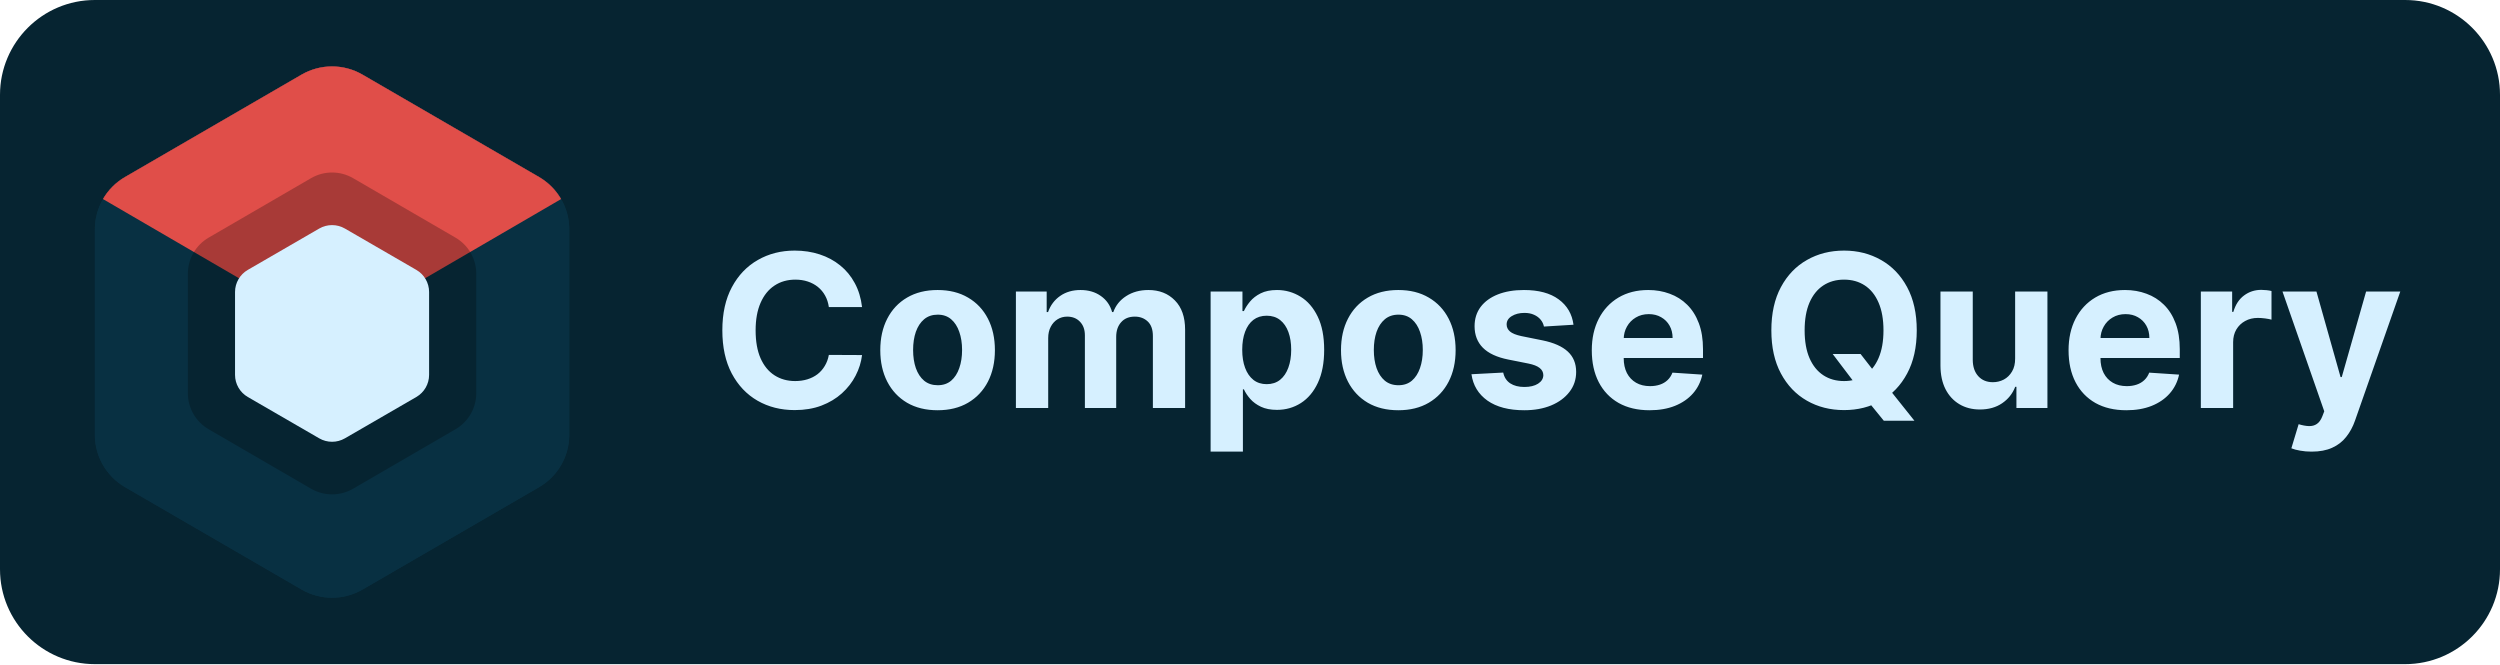
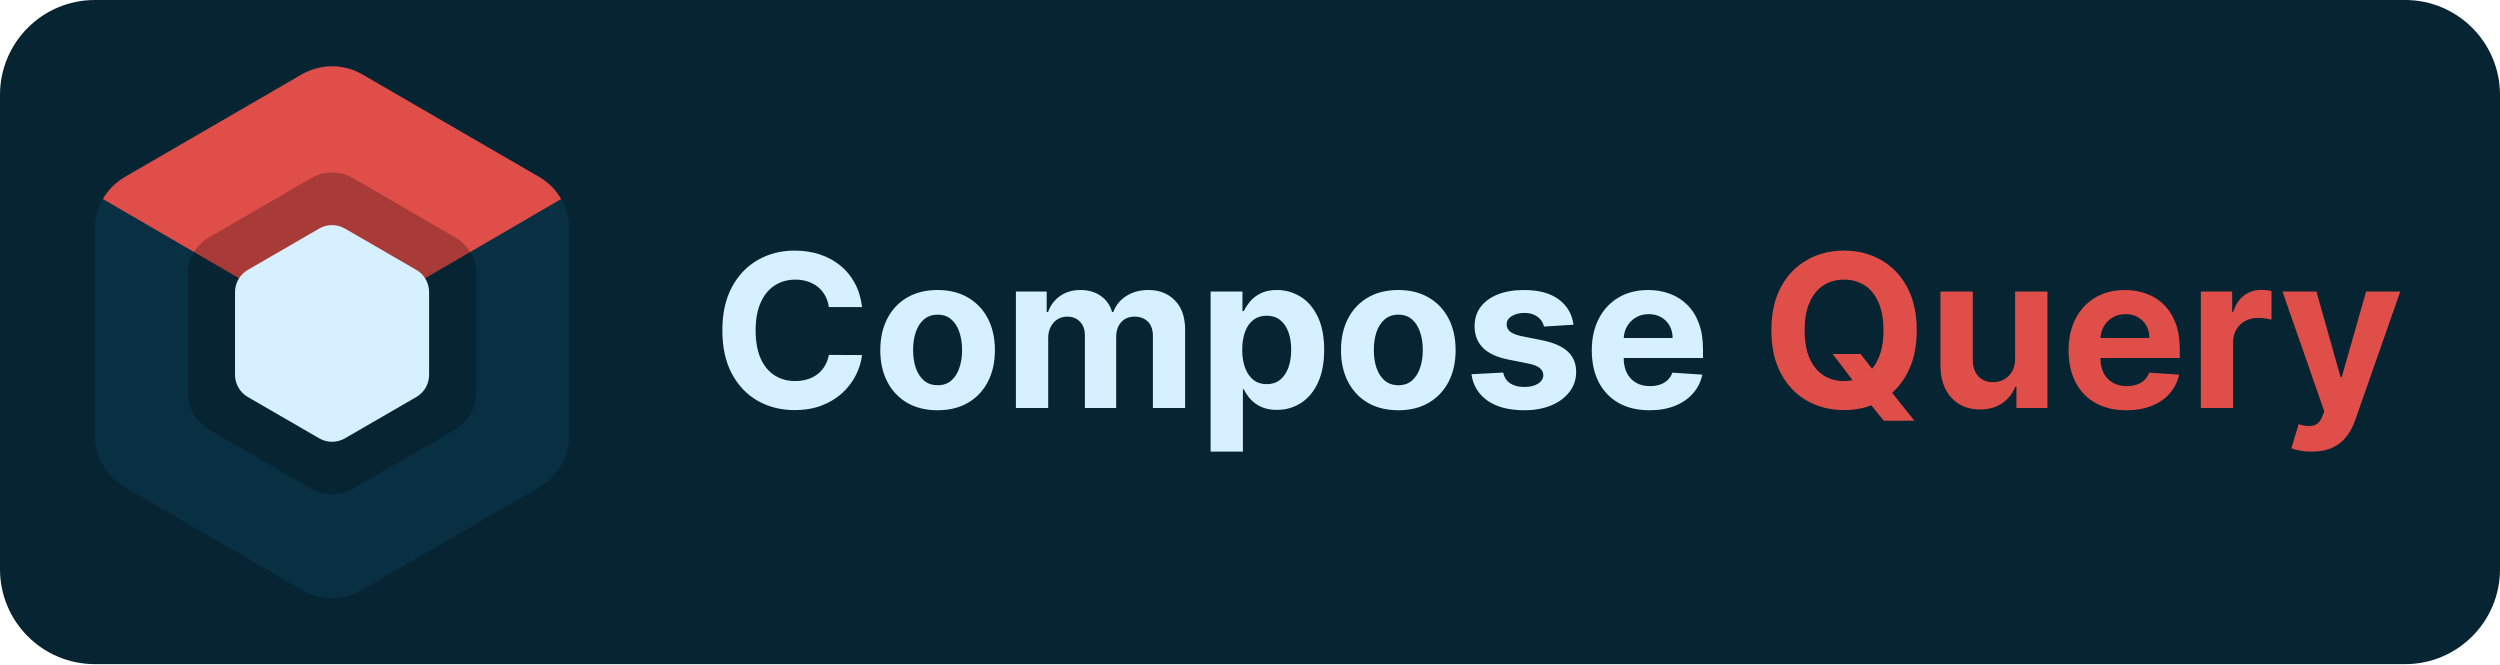
<svg xmlns="http://www.w3.org/2000/svg" xmlns:xlink="http://www.w3.org/1999/xlink" width="527" height="140" viewBox="0 0 527 140" fill="none">
  <rect width="527" height="140" rx="20" fill="#062431" />
  <use xlink:href="#stroke0_285_53" fill="#083042" />
  <use xlink:href="#stroke1_285_53" fill="#E04E49" />
  <use xlink:href="#stroke2_285_53" fill="black" fill-opacity="0.25" />
  <use xlink:href="#stroke3_285_53" fill="#D6F0FF" />
  <use xlink:href="#stroke0_285_53" fill="#083042" />
  <use xlink:href="#stroke1_285_53" fill="#E04E49" />
  <use xlink:href="#stroke2_285_53" fill="black" fill-opacity="0.25" />
  <use xlink:href="#stroke3_285_53" fill="#D6F0FF" />
-   <path d="M181.721 64.731H174.721C174.593 63.825 174.332 63.021 173.938 62.318C173.544 61.604 173.038 60.996 172.42 60.496C171.802 59.995 171.088 59.611 170.279 59.345C169.48 59.079 168.612 58.946 167.674 58.946C165.98 58.946 164.505 59.367 163.248 60.208C161.99 61.039 161.016 62.254 160.323 63.852C159.631 65.439 159.284 67.367 159.284 69.636C159.284 71.969 159.631 73.93 160.323 75.517C161.026 77.104 162.006 78.303 163.263 79.113C164.521 79.922 165.975 80.327 167.626 80.327C168.553 80.327 169.411 80.204 170.199 79.96C170.998 79.715 171.706 79.358 172.324 78.889C172.942 78.409 173.453 77.829 173.858 77.147C174.274 76.465 174.561 75.688 174.721 74.814L181.721 74.846C181.539 76.348 181.087 77.797 180.362 79.192C179.648 80.577 178.684 81.819 177.47 82.916C176.266 84.002 174.828 84.865 173.155 85.505C171.493 86.133 169.613 86.447 167.514 86.447C164.595 86.447 161.985 85.787 159.684 84.466C157.393 83.145 155.582 81.233 154.251 78.729C152.93 76.225 152.269 73.195 152.269 69.636C152.269 66.067 152.94 63.031 154.283 60.528C155.625 58.024 157.447 56.117 159.748 54.807C162.049 53.486 164.638 52.825 167.514 52.825C169.411 52.825 171.168 53.092 172.788 53.624C174.418 54.157 175.861 54.935 177.118 55.957C178.375 56.969 179.398 58.211 180.186 59.681C180.985 61.151 181.497 62.834 181.721 64.731ZM197.645 86.479C195.162 86.479 193.016 85.952 191.205 84.897C189.404 83.832 188.014 82.351 187.034 80.455C186.054 78.548 185.564 76.337 185.564 73.823C185.564 71.288 186.054 69.072 187.034 67.175C188.014 65.269 189.404 63.788 191.205 62.733C193.016 61.668 195.162 61.135 197.645 61.135C200.127 61.135 202.268 61.668 204.069 62.733C205.88 63.788 207.275 65.269 208.256 67.175C209.236 69.072 209.726 71.288 209.726 73.823C209.726 76.337 209.236 78.548 208.256 80.455C207.275 82.351 205.88 83.832 204.069 84.897C202.268 85.952 200.127 86.479 197.645 86.479ZM197.677 81.206C198.806 81.206 199.749 80.886 200.505 80.247C201.262 79.597 201.831 78.713 202.215 77.594C202.609 76.476 202.806 75.203 202.806 73.775C202.806 72.348 202.609 71.075 202.215 69.956C201.831 68.837 201.262 67.953 200.505 67.303C199.749 66.653 198.806 66.329 197.677 66.329C196.537 66.329 195.578 66.653 194.8 67.303C194.033 67.953 193.453 68.837 193.058 69.956C192.675 71.075 192.483 72.348 192.483 73.775C192.483 75.203 192.675 76.476 193.058 77.594C193.453 78.713 194.033 79.597 194.8 80.247C195.578 80.886 196.537 81.206 197.677 81.206ZM214.152 86V61.455H220.64V65.785H220.928C221.439 64.347 222.291 63.212 223.485 62.381C224.678 61.55 226.105 61.135 227.767 61.135C229.45 61.135 230.883 61.556 232.066 62.397C233.248 63.228 234.037 64.358 234.431 65.785H234.687C235.187 64.379 236.093 63.255 237.403 62.413C238.724 61.561 240.285 61.135 242.085 61.135C244.376 61.135 246.235 61.865 247.662 63.324C249.101 64.773 249.82 66.829 249.82 69.493V86H243.028V70.835C243.028 69.471 242.666 68.448 241.942 67.767C241.217 67.085 240.312 66.744 239.225 66.744C237.989 66.744 237.025 67.138 236.333 67.927C235.64 68.704 235.294 69.732 235.294 71.011V86H228.694V70.691C228.694 69.487 228.348 68.528 227.655 67.815C226.974 67.101 226.073 66.744 224.955 66.744C224.198 66.744 223.517 66.936 222.909 67.319C222.313 67.692 221.839 68.219 221.487 68.901C221.135 69.572 220.96 70.361 220.96 71.266V86H214.152ZM255.197 95.204V61.455H261.909V65.577H262.212C262.511 64.917 262.942 64.246 263.507 63.564C264.082 62.871 264.828 62.296 265.744 61.838C266.671 61.369 267.821 61.135 269.196 61.135C270.985 61.135 272.637 61.604 274.15 62.541C275.662 63.468 276.871 64.869 277.777 66.744C278.683 68.608 279.135 70.947 279.135 73.759C279.135 76.497 278.693 78.809 277.809 80.695C276.935 82.57 275.742 83.992 274.229 84.961C272.727 85.92 271.044 86.4 269.18 86.4C267.859 86.4 266.735 86.181 265.808 85.744C264.892 85.308 264.141 84.759 263.555 84.098C262.969 83.427 262.521 82.751 262.212 82.069H262.005V95.204H255.197ZM261.861 73.727C261.861 75.187 262.063 76.46 262.468 77.546C262.873 78.633 263.459 79.48 264.226 80.087C264.993 80.684 265.925 80.982 267.022 80.982C268.13 80.982 269.068 80.679 269.835 80.071C270.602 79.454 271.183 78.601 271.577 77.515C271.982 76.417 272.184 75.155 272.184 73.727C272.184 72.31 271.987 71.064 271.593 69.988C271.199 68.912 270.618 68.07 269.851 67.463C269.084 66.856 268.141 66.552 267.022 66.552C265.914 66.552 264.977 66.845 264.21 67.431C263.453 68.017 262.873 68.848 262.468 69.924C262.063 71 261.861 72.268 261.861 73.727ZM294.764 86.479C292.282 86.479 290.135 85.952 288.324 84.897C286.523 83.832 285.133 82.351 284.153 80.455C283.173 78.548 282.683 76.337 282.683 73.823C282.683 71.288 283.173 69.072 284.153 67.175C285.133 65.269 286.523 63.788 288.324 62.733C290.135 61.668 292.282 61.135 294.764 61.135C297.246 61.135 299.387 61.668 301.188 62.733C302.999 63.788 304.395 65.269 305.375 67.175C306.355 69.072 306.845 71.288 306.845 73.823C306.845 76.337 306.355 78.548 305.375 80.455C304.395 82.351 302.999 83.832 301.188 84.897C299.387 85.952 297.246 86.479 294.764 86.479ZM294.796 81.206C295.925 81.206 296.868 80.886 297.624 80.247C298.381 79.597 298.951 78.713 299.334 77.594C299.728 76.476 299.925 75.203 299.925 73.775C299.925 72.348 299.728 71.075 299.334 69.956C298.951 68.837 298.381 67.953 297.624 67.303C296.868 66.653 295.925 66.329 294.796 66.329C293.656 66.329 292.697 66.653 291.919 67.303C291.152 67.953 290.572 68.837 290.178 69.956C289.794 71.075 289.602 72.348 289.602 73.775C289.602 75.203 289.794 76.476 290.178 77.594C290.572 78.713 291.152 79.597 291.919 80.247C292.697 80.886 293.656 81.206 294.796 81.206ZM331.694 68.454L325.462 68.837C325.355 68.305 325.126 67.825 324.775 67.399C324.423 66.962 323.96 66.616 323.384 66.36C322.82 66.094 322.143 65.961 321.355 65.961C320.3 65.961 319.411 66.185 318.686 66.632C317.962 67.069 317.599 67.655 317.599 68.39C317.599 68.976 317.834 69.471 318.303 69.876C318.771 70.281 319.576 70.606 320.716 70.851L325.158 71.746C327.544 72.236 329.324 73.024 330.495 74.111C331.667 75.197 332.253 76.625 332.253 78.394C332.253 80.002 331.779 81.414 330.831 82.628C329.893 83.843 328.604 84.791 326.964 85.473C325.334 86.144 323.453 86.479 321.323 86.479C318.074 86.479 315.485 85.803 313.556 84.45C311.639 83.086 310.515 81.233 310.185 78.889L316.88 78.537C317.083 79.528 317.573 80.284 318.35 80.806C319.128 81.318 320.124 81.573 321.339 81.573C322.532 81.573 323.491 81.344 324.215 80.886C324.95 80.418 325.323 79.816 325.334 79.081C325.323 78.463 325.062 77.957 324.551 77.562C324.039 77.158 323.251 76.849 322.186 76.636L317.935 75.789C315.538 75.309 313.754 74.478 312.582 73.296C311.42 72.113 310.84 70.606 310.84 68.773C310.84 67.197 311.266 65.838 312.118 64.698C312.981 63.559 314.19 62.68 315.746 62.062C317.312 61.444 319.144 61.135 321.243 61.135C324.343 61.135 326.783 61.79 328.562 63.1C330.352 64.411 331.396 66.195 331.694 68.454ZM347.726 86.479C345.201 86.479 343.028 85.968 341.206 84.945C339.395 83.912 337.999 82.452 337.019 80.567C336.039 78.671 335.549 76.428 335.549 73.839C335.549 71.314 336.039 69.098 337.019 67.191C337.999 65.284 339.379 63.798 341.158 62.733C342.948 61.668 345.047 61.135 347.454 61.135C349.074 61.135 350.581 61.396 351.977 61.918C353.383 62.429 354.608 63.202 355.652 64.235C356.707 65.269 357.527 66.568 358.113 68.134C358.699 69.69 358.992 71.511 358.992 73.599V75.469H338.266V71.25H352.584C352.584 70.27 352.371 69.402 351.945 68.646C351.519 67.889 350.927 67.298 350.171 66.872C349.425 66.435 348.557 66.217 347.566 66.217C346.533 66.217 345.617 66.456 344.818 66.936C344.029 67.404 343.411 68.038 342.964 68.837C342.516 69.626 342.287 70.505 342.277 71.474V75.485C342.277 76.7 342.5 77.749 342.948 78.633C343.406 79.517 344.051 80.199 344.881 80.679C345.712 81.158 346.698 81.398 347.838 81.398C348.594 81.398 349.287 81.291 349.915 81.078C350.544 80.865 351.082 80.546 351.529 80.119C351.977 79.693 352.318 79.171 352.552 78.553L358.848 78.969C358.529 80.481 357.873 81.803 356.883 82.932C355.902 84.05 354.635 84.924 353.079 85.553C351.535 86.171 349.75 86.479 347.726 86.479ZM386.33 74.622H392.211L395.167 78.425L398.075 81.813L403.556 88.685H397.1L393.329 84.05L391.396 81.302L386.33 74.622ZM404.052 69.636C404.052 73.205 403.375 76.242 402.022 78.745C400.68 81.249 398.848 83.161 396.525 84.482C394.213 85.792 391.614 86.447 388.727 86.447C385.819 86.447 383.208 85.787 380.897 84.466C378.585 83.145 376.758 81.233 375.415 78.729C374.073 76.225 373.402 73.195 373.402 69.636C373.402 66.067 374.073 63.031 375.415 60.528C376.758 58.024 378.585 56.117 380.897 54.807C383.208 53.486 385.819 52.825 388.727 52.825C391.614 52.825 394.213 53.486 396.525 54.807C398.848 56.117 400.68 58.024 402.022 60.528C403.375 63.031 404.052 66.067 404.052 69.636ZM397.037 69.636C397.037 67.325 396.69 65.375 395.998 63.788C395.316 62.2 394.352 60.996 393.105 60.176C391.859 59.356 390.4 58.946 388.727 58.946C387.054 58.946 385.595 59.356 384.348 60.176C383.102 60.996 382.132 62.2 381.44 63.788C380.758 65.375 380.417 67.325 380.417 69.636C380.417 71.948 380.758 73.898 381.44 75.485C382.132 77.072 383.102 78.276 384.348 79.097C385.595 79.917 387.054 80.327 388.727 80.327C390.4 80.327 391.859 79.917 393.105 79.097C394.352 78.276 395.316 77.072 395.998 75.485C396.69 73.898 397.037 71.948 397.037 69.636ZM424.79 75.549V61.455H431.598V86H425.062V81.541H424.806C424.252 82.98 423.331 84.136 422.041 85.009C420.763 85.883 419.202 86.32 417.359 86.32C415.719 86.32 414.275 85.947 413.029 85.201C411.782 84.455 410.807 83.395 410.104 82.021C409.412 80.647 409.06 79.001 409.05 77.083V61.455H415.857V75.869C415.868 77.317 416.257 78.463 417.024 79.304C417.791 80.146 418.819 80.567 420.108 80.567C420.928 80.567 421.695 80.38 422.409 80.007C423.123 79.624 423.698 79.059 424.135 78.314C424.582 77.568 424.801 76.646 424.79 75.549ZM448.229 86.479C445.704 86.479 443.531 85.968 441.709 84.945C439.898 83.912 438.502 82.452 437.522 80.567C436.542 78.671 436.052 76.428 436.052 73.839C436.052 71.314 436.542 69.098 437.522 67.191C438.502 65.284 439.882 63.798 441.661 62.733C443.451 61.668 445.55 61.135 447.957 61.135C449.577 61.135 451.084 61.396 452.48 61.918C453.886 62.429 455.111 63.202 456.155 64.235C457.21 65.269 458.03 66.568 458.616 68.134C459.202 69.69 459.495 71.511 459.495 73.599V75.469H438.769V71.25H453.087C453.087 70.27 452.874 69.402 452.448 68.646C452.021 67.889 451.43 67.298 450.674 66.872C449.928 66.435 449.06 66.217 448.069 66.217C447.036 66.217 446.12 66.456 445.32 66.936C444.532 67.404 443.914 68.038 443.467 68.837C443.019 69.626 442.79 70.505 442.78 71.474V75.485C442.78 76.7 443.003 77.749 443.451 78.633C443.909 79.517 444.553 80.199 445.384 80.679C446.215 81.158 447.201 81.398 448.341 81.398C449.097 81.398 449.79 81.291 450.418 81.078C451.047 80.865 451.585 80.546 452.032 80.119C452.48 79.693 452.82 79.171 453.055 78.553L459.351 78.969C459.031 80.481 458.376 81.803 457.385 82.932C456.405 84.05 455.138 84.924 453.582 85.553C452.037 86.171 450.253 86.479 448.229 86.479ZM463.937 86V61.455H470.537V65.737H470.793C471.24 64.214 471.991 63.063 473.046 62.285C474.101 61.497 475.315 61.103 476.689 61.103C477.03 61.103 477.398 61.124 477.792 61.167C478.186 61.209 478.533 61.268 478.831 61.343V67.383C478.511 67.287 478.069 67.202 477.504 67.127C476.94 67.053 476.423 67.016 475.954 67.016C474.953 67.016 474.058 67.234 473.27 67.671C472.492 68.097 471.874 68.694 471.416 69.461C470.969 70.228 470.745 71.112 470.745 72.113V86H463.937ZM487.3 95.204C486.437 95.204 485.628 95.135 484.871 94.997C484.126 94.869 483.508 94.704 483.018 94.501L484.552 89.42C485.351 89.665 486.07 89.798 486.709 89.819C487.359 89.841 487.918 89.691 488.387 89.372C488.866 89.052 489.255 88.509 489.553 87.742L489.953 86.703L481.148 61.455H488.307L493.389 79.48H493.644L498.774 61.455H505.981L496.441 88.653C495.983 89.974 495.36 91.124 494.571 92.104C493.793 93.095 492.808 93.857 491.615 94.39C490.422 94.933 488.983 95.204 487.3 95.204Z" fill="#D6F0FF" />
+   <path d="M181.721 64.731H174.721C174.593 63.825 174.332 63.021 173.938 62.318C173.544 61.604 173.038 60.996 172.42 60.496C171.802 59.995 171.088 59.611 170.279 59.345C169.48 59.079 168.612 58.946 167.674 58.946C165.98 58.946 164.505 59.367 163.248 60.208C161.99 61.039 161.016 62.254 160.323 63.852C159.631 65.439 159.284 67.367 159.284 69.636C159.284 71.969 159.631 73.93 160.323 75.517C161.026 77.104 162.006 78.303 163.263 79.113C164.521 79.922 165.975 80.327 167.626 80.327C168.553 80.327 169.411 80.204 170.199 79.96C170.998 79.715 171.706 79.358 172.324 78.889C172.942 78.409 173.453 77.829 173.858 77.147C174.274 76.465 174.561 75.688 174.721 74.814L181.721 74.846C181.539 76.348 181.087 77.797 180.362 79.192C179.648 80.577 178.684 81.819 177.47 82.916C176.266 84.002 174.828 84.865 173.155 85.505C171.493 86.133 169.613 86.447 167.514 86.447C164.595 86.447 161.985 85.787 159.684 84.466C157.393 83.145 155.582 81.233 154.251 78.729C152.93 76.225 152.269 73.195 152.269 69.636C152.269 66.067 152.94 63.031 154.283 60.528C155.625 58.024 157.447 56.117 159.748 54.807C162.049 53.486 164.638 52.825 167.514 52.825C169.411 52.825 171.168 53.092 172.788 53.624C174.418 54.157 175.861 54.935 177.118 55.957C178.375 56.969 179.398 58.211 180.186 59.681C180.985 61.151 181.497 62.834 181.721 64.731ZM197.645 86.479C195.162 86.479 193.016 85.952 191.205 84.897C189.404 83.832 188.014 82.351 187.034 80.455C186.054 78.548 185.564 76.337 185.564 73.823C185.564 71.288 186.054 69.072 187.034 67.175C188.014 65.269 189.404 63.788 191.205 62.733C193.016 61.668 195.162 61.135 197.645 61.135C200.127 61.135 202.268 61.668 204.069 62.733C205.88 63.788 207.275 65.269 208.256 67.175C209.236 69.072 209.726 71.288 209.726 73.823C209.726 76.337 209.236 78.548 208.256 80.455C207.275 82.351 205.88 83.832 204.069 84.897C202.268 85.952 200.127 86.479 197.645 86.479ZM197.677 81.206C198.806 81.206 199.749 80.886 200.505 80.247C201.262 79.597 201.831 78.713 202.215 77.594C202.609 76.476 202.806 75.203 202.806 73.775C202.806 72.348 202.609 71.075 202.215 69.956C201.831 68.837 201.262 67.953 200.505 67.303C199.749 66.653 198.806 66.329 197.677 66.329C196.537 66.329 195.578 66.653 194.8 67.303C194.033 67.953 193.453 68.837 193.058 69.956C192.675 71.075 192.483 72.348 192.483 73.775C192.483 75.203 192.675 76.476 193.058 77.594C193.453 78.713 194.033 79.597 194.8 80.247C195.578 80.886 196.537 81.206 197.677 81.206ZM214.152 86V61.455H220.64V65.785H220.928C221.439 64.347 222.291 63.212 223.485 62.381C224.678 61.55 226.105 61.135 227.767 61.135C229.45 61.135 230.883 61.556 232.066 62.397C233.248 63.228 234.037 64.358 234.431 65.785H234.687C235.187 64.379 236.093 63.255 237.403 62.413C238.724 61.561 240.285 61.135 242.085 61.135C244.376 61.135 246.235 61.865 247.662 63.324C249.101 64.773 249.82 66.829 249.82 69.493V86H243.028V70.835C243.028 69.471 242.666 68.448 241.942 67.767C241.217 67.085 240.312 66.744 239.225 66.744C237.989 66.744 237.025 67.138 236.333 67.927C235.64 68.704 235.294 69.732 235.294 71.011V86H228.694V70.691C228.694 69.487 228.348 68.528 227.655 67.815C226.974 67.101 226.073 66.744 224.955 66.744C224.198 66.744 223.517 66.936 222.909 67.319C222.313 67.692 221.839 68.219 221.487 68.901C221.135 69.572 220.96 70.361 220.96 71.266V86H214.152ZM255.197 95.204V61.455H261.909V65.577H262.212C262.511 64.917 262.942 64.246 263.507 63.564C264.082 62.871 264.828 62.296 265.744 61.838C266.671 61.369 267.821 61.135 269.196 61.135C270.985 61.135 272.637 61.604 274.15 62.541C275.662 63.468 276.871 64.869 277.777 66.744C278.683 68.608 279.135 70.947 279.135 73.759C279.135 76.497 278.693 78.809 277.809 80.695C276.935 82.57 275.742 83.992 274.229 84.961C272.727 85.92 271.044 86.4 269.18 86.4C267.859 86.4 266.735 86.181 265.808 85.744C264.892 85.308 264.141 84.759 263.555 84.098C262.969 83.427 262.521 82.751 262.212 82.069H262.005V95.204H255.197ZM261.861 73.727C261.861 75.187 262.063 76.46 262.468 77.546C262.873 78.633 263.459 79.48 264.226 80.087C264.993 80.684 265.925 80.982 267.022 80.982C268.13 80.982 269.068 80.679 269.835 80.071C270.602 79.454 271.183 78.601 271.577 77.515C271.982 76.417 272.184 75.155 272.184 73.727C272.184 72.31 271.987 71.064 271.593 69.988C271.199 68.912 270.618 68.07 269.851 67.463C269.084 66.856 268.141 66.552 267.022 66.552C265.914 66.552 264.977 66.845 264.21 67.431C263.453 68.017 262.873 68.848 262.468 69.924C262.063 71 261.861 72.268 261.861 73.727ZM294.764 86.479C292.282 86.479 290.135 85.952 288.324 84.897C286.523 83.832 285.133 82.351 284.153 80.455C283.173 78.548 282.683 76.337 282.683 73.823C282.683 71.288 283.173 69.072 284.153 67.175C285.133 65.269 286.523 63.788 288.324 62.733C290.135 61.668 292.282 61.135 294.764 61.135C297.246 61.135 299.387 61.668 301.188 62.733C302.999 63.788 304.395 65.269 305.375 67.175C306.355 69.072 306.845 71.288 306.845 73.823C306.845 76.337 306.355 78.548 305.375 80.455C304.395 82.351 302.999 83.832 301.188 84.897C299.387 85.952 297.246 86.479 294.764 86.479ZM294.796 81.206C295.925 81.206 296.868 80.886 297.624 80.247C298.381 79.597 298.951 78.713 299.334 77.594C299.728 76.476 299.925 75.203 299.925 73.775C299.925 72.348 299.728 71.075 299.334 69.956C298.951 68.837 298.381 67.953 297.624 67.303C296.868 66.653 295.925 66.329 294.796 66.329C293.656 66.329 292.697 66.653 291.919 67.303C291.152 67.953 290.572 68.837 290.178 69.956C289.794 71.075 289.602 72.348 289.602 73.775C289.602 75.203 289.794 76.476 290.178 77.594C290.572 78.713 291.152 79.597 291.919 80.247C292.697 80.886 293.656 81.206 294.796 81.206ZM331.694 68.454L325.462 68.837C325.355 68.305 325.126 67.825 324.775 67.399C324.423 66.962 323.96 66.616 323.384 66.36C322.82 66.094 322.143 65.961 321.355 65.961C320.3 65.961 319.411 66.185 318.686 66.632C317.962 67.069 317.599 67.655 317.599 68.39C317.599 68.976 317.834 69.471 318.303 69.876C318.771 70.281 319.576 70.606 320.716 70.851L325.158 71.746C327.544 72.236 329.324 73.024 330.495 74.111C331.667 75.197 332.253 76.625 332.253 78.394C332.253 80.002 331.779 81.414 330.831 82.628C329.893 83.843 328.604 84.791 326.964 85.473C325.334 86.144 323.453 86.479 321.323 86.479C318.074 86.479 315.485 85.803 313.556 84.45C311.639 83.086 310.515 81.233 310.185 78.889L316.88 78.537C317.083 79.528 317.573 80.284 318.35 80.806C319.128 81.318 320.124 81.573 321.339 81.573C322.532 81.573 323.491 81.344 324.215 80.886C324.95 80.418 325.323 79.816 325.334 79.081C325.323 78.463 325.062 77.957 324.551 77.562C324.039 77.158 323.251 76.849 322.186 76.636L317.935 75.789C315.538 75.309 313.754 74.478 312.582 73.296C311.42 72.113 310.84 70.606 310.84 68.773C310.84 67.197 311.266 65.838 312.118 64.698C312.981 63.559 314.19 62.68 315.746 62.062C317.312 61.444 319.144 61.135 321.243 61.135C324.343 61.135 326.783 61.79 328.562 63.1C330.352 64.411 331.396 66.195 331.694 68.454ZM347.726 86.479C345.201 86.479 343.028 85.968 341.206 84.945C339.395 83.912 337.999 82.452 337.019 80.567C336.039 78.671 335.549 76.428 335.549 73.839C335.549 71.314 336.039 69.098 337.019 67.191C337.999 65.284 339.379 63.798 341.158 62.733C342.948 61.668 345.047 61.135 347.454 61.135C349.074 61.135 350.581 61.396 351.977 61.918C353.383 62.429 354.608 63.202 355.652 64.235C356.707 65.269 357.527 66.568 358.113 68.134C358.699 69.69 358.992 71.511 358.992 73.599V75.469H338.266V71.25H352.584C352.584 70.27 352.371 69.402 351.945 68.646C351.519 67.889 350.927 67.298 350.171 66.872C349.425 66.435 348.557 66.217 347.566 66.217C346.533 66.217 345.617 66.456 344.818 66.936C344.029 67.404 343.411 68.038 342.964 68.837C342.516 69.626 342.287 70.505 342.277 71.474V75.485C342.277 76.7 342.5 77.749 342.948 78.633C343.406 79.517 344.051 80.199 344.881 80.679C345.712 81.158 346.698 81.398 347.838 81.398C348.594 81.398 349.287 81.291 349.915 81.078C350.544 80.865 351.082 80.546 351.529 80.119C351.977 79.693 352.318 79.171 352.552 78.553L358.848 78.969C358.529 80.481 357.873 81.803 356.883 82.932C355.902 84.05 354.635 84.924 353.079 85.553C351.535 86.171 349.75 86.479 347.726 86.479Z" fill="#D6F0FF" />
+   <path d="M386.33 74.622H392.211L395.167 78.425L398.075 81.813L403.556 88.685H397.1L393.329 84.05L391.396 81.302L386.33 74.622ZM404.052 69.636C404.052 73.205 403.375 76.242 402.022 78.745C400.68 81.249 398.848 83.161 396.525 84.482C394.213 85.792 391.614 86.447 388.727 86.447C385.819 86.447 383.208 85.787 380.897 84.466C378.585 83.145 376.758 81.233 375.415 78.729C374.073 76.225 373.402 73.195 373.402 69.636C373.402 66.067 374.073 63.031 375.415 60.528C376.758 58.024 378.585 56.117 380.897 54.807C383.208 53.486 385.819 52.825 388.727 52.825C391.614 52.825 394.213 53.486 396.525 54.807C398.848 56.117 400.68 58.024 402.022 60.528C403.375 63.031 404.052 66.067 404.052 69.636ZM397.037 69.636C397.037 67.325 396.69 65.375 395.998 63.788C395.316 62.2 394.352 60.996 393.105 60.176C391.859 59.356 390.4 58.946 388.727 58.946C387.054 58.946 385.595 59.356 384.348 60.176C383.102 60.996 382.132 62.2 381.44 63.788C380.758 65.375 380.417 67.325 380.417 69.636C380.417 71.948 380.758 73.898 381.44 75.485C382.132 77.072 383.102 78.276 384.348 79.097C385.595 79.917 387.054 80.327 388.727 80.327C390.4 80.327 391.859 79.917 393.105 79.097C394.352 78.276 395.316 77.072 395.998 75.485C396.69 73.898 397.037 71.948 397.037 69.636ZM424.79 75.549V61.455H431.598V86H425.062V81.541H424.806C424.252 82.98 423.331 84.136 422.041 85.009C420.763 85.883 419.202 86.32 417.359 86.32C415.719 86.32 414.275 85.947 413.029 85.201C411.782 84.455 410.807 83.395 410.104 82.021C409.412 80.647 409.06 79.001 409.05 77.083V61.455H415.857V75.869C415.868 77.317 416.257 78.463 417.024 79.304C417.791 80.146 418.819 80.567 420.108 80.567C420.928 80.567 421.695 80.38 422.409 80.007C423.123 79.624 423.698 79.059 424.135 78.314C424.582 77.568 424.801 76.646 424.79 75.549ZM448.229 86.479C445.704 86.479 443.531 85.968 441.709 84.945C439.898 83.912 438.502 82.452 437.522 80.567C436.542 78.671 436.052 76.428 436.052 73.839C436.052 71.314 436.542 69.098 437.522 67.191C438.502 65.284 439.882 63.798 441.661 62.733C443.451 61.668 445.55 61.135 447.957 61.135C449.577 61.135 451.084 61.396 452.48 61.918C453.886 62.429 455.111 63.202 456.155 64.235C457.21 65.269 458.03 66.568 458.616 68.134C459.202 69.69 459.495 71.511 459.495 73.599V75.469H438.769V71.25H453.087C453.087 70.27 452.874 69.402 452.448 68.646C452.021 67.889 451.43 67.298 450.674 66.872C449.928 66.435 449.06 66.217 448.069 66.217C447.036 66.217 446.12 66.456 445.32 66.936C444.532 67.404 443.914 68.038 443.467 68.837C443.019 69.626 442.79 70.505 442.78 71.474V75.485C442.78 76.7 443.003 77.749 443.451 78.633C443.909 79.517 444.553 80.199 445.384 80.679C446.215 81.158 447.201 81.398 448.341 81.398C449.097 81.398 449.79 81.291 450.418 81.078C451.047 80.865 451.585 80.546 452.032 80.119C452.48 79.693 452.82 79.171 453.055 78.553L459.351 78.969C459.031 80.481 458.376 81.803 457.385 82.932C456.405 84.05 455.138 84.924 453.582 85.553C452.037 86.171 450.253 86.479 448.229 86.479ZM463.937 86V61.455H470.537V65.737H470.793C471.24 64.214 471.991 63.063 473.046 62.285C474.101 61.497 475.315 61.103 476.689 61.103C477.03 61.103 477.398 61.124 477.792 61.167C478.186 61.209 478.533 61.268 478.831 61.343V67.383C478.511 67.287 478.069 67.202 477.504 67.127C476.94 67.053 476.423 67.016 475.954 67.016C474.953 67.016 474.058 67.234 473.27 67.671C472.492 68.097 471.874 68.694 471.416 69.461C470.969 70.228 470.745 71.112 470.745 72.113V86H463.937ZM487.3 95.204C486.437 95.204 485.628 95.135 484.871 94.997C484.126 94.869 483.508 94.704 483.018 94.501L484.552 89.42C485.351 89.665 486.07 89.798 486.709 89.819C487.359 89.841 487.918 89.691 488.387 89.372C488.866 89.052 489.255 88.509 489.553 87.742L489.953 86.703L481.148 61.455H488.307L493.389 79.48H493.644L498.774 61.455H505.981L496.441 88.653C495.983 89.974 495.36 91.124 494.571 92.104C493.793 93.095 492.808 93.857 491.615 94.39C490.422 94.933 488.983 95.204 487.3 95.204Z" fill="#E04E49" />
  <defs>
    <path id="stroke0_285_53" d="M63.578 15.739C67.549 13.437 72.451 13.437 76.422 15.739L113.638 37.321C117.576 39.605 120 43.808 120 48.355V91.657C120 96.204 117.576 100.407 113.638 102.691L76.422 124.273C72.451 126.576 67.549 126.576 63.578 124.273L26.362 102.691C22.424 100.407 20 96.204 20 91.657V48.355C20 43.808 22.424 39.605 26.362 37.321L63.578 15.739Z" />
    <path id="stroke1_285_53" d="M76.414 15.727L113.63 37.309C115.594 38.448 117.181 40.064 118.279 41.962L69.992 70.073L21.704 41.962C22.802 40.064 24.39 38.448 26.354 37.309L63.57 15.727C65.555 14.576 67.773 14 69.992 14C72.21 14 74.428 14.576 76.414 15.727Z" />
    <path id="stroke2_285_53" d="M65.571 37.556C68.309 35.967 71.691 35.967 74.429 37.556L96.02 50.095C98.73 51.669 100.398 54.563 100.398 57.693V82.886C100.398 86.016 98.73 88.911 96.02 90.485L74.429 103.023C71.691 104.613 68.309 104.613 65.571 103.023L43.98 90.485C41.27 88.911 39.602 86.016 39.602 82.886V57.693C39.602 54.563 41.27 51.669 43.98 50.095L65.571 37.556Z" />
    <path id="stroke3_285_53" d="M67.292 48.178C68.967 47.209 71.033 47.209 72.708 48.178L87.764 56.893C89.43 57.857 90.454 59.633 90.454 61.554V79.025C90.454 80.946 89.43 82.722 87.764 83.686L72.708 92.401C71.033 93.37 68.967 93.37 67.292 92.401L52.236 83.686C50.57 82.722 49.545 80.946 49.545 79.025V61.554C49.545 59.633 50.57 57.857 52.236 56.893L67.292 48.178Z" />
  </defs>
</svg>
